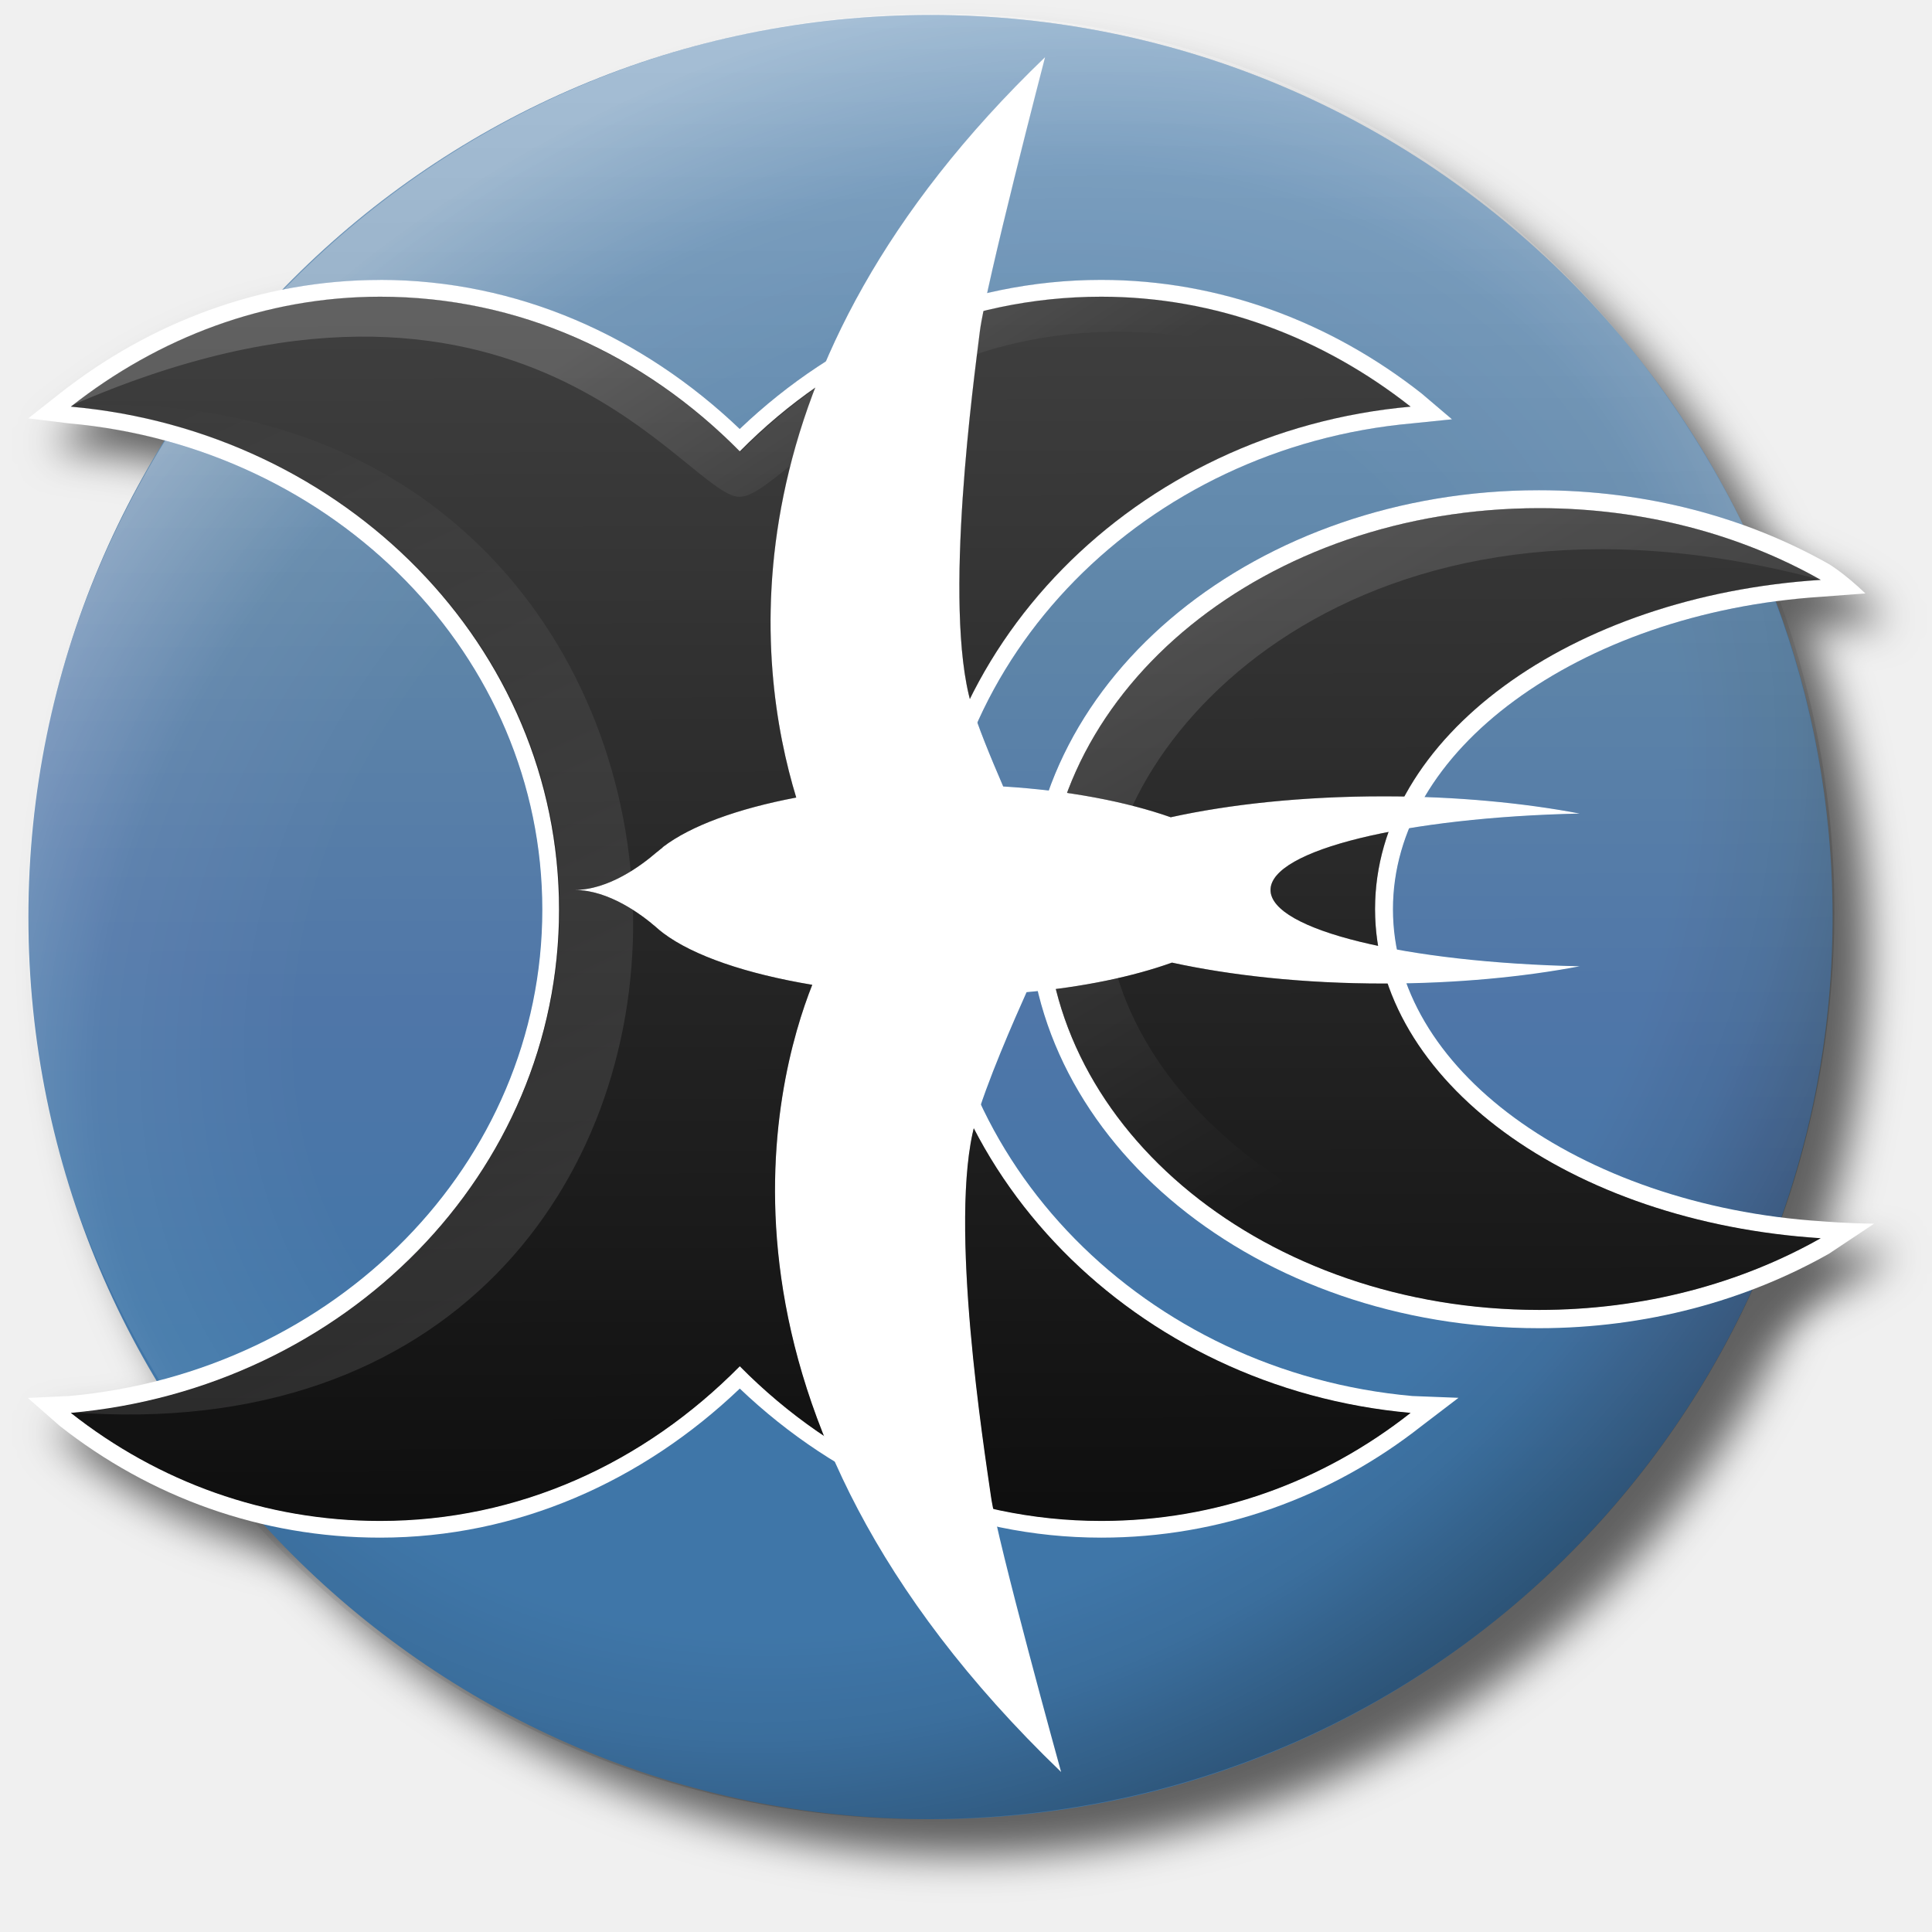
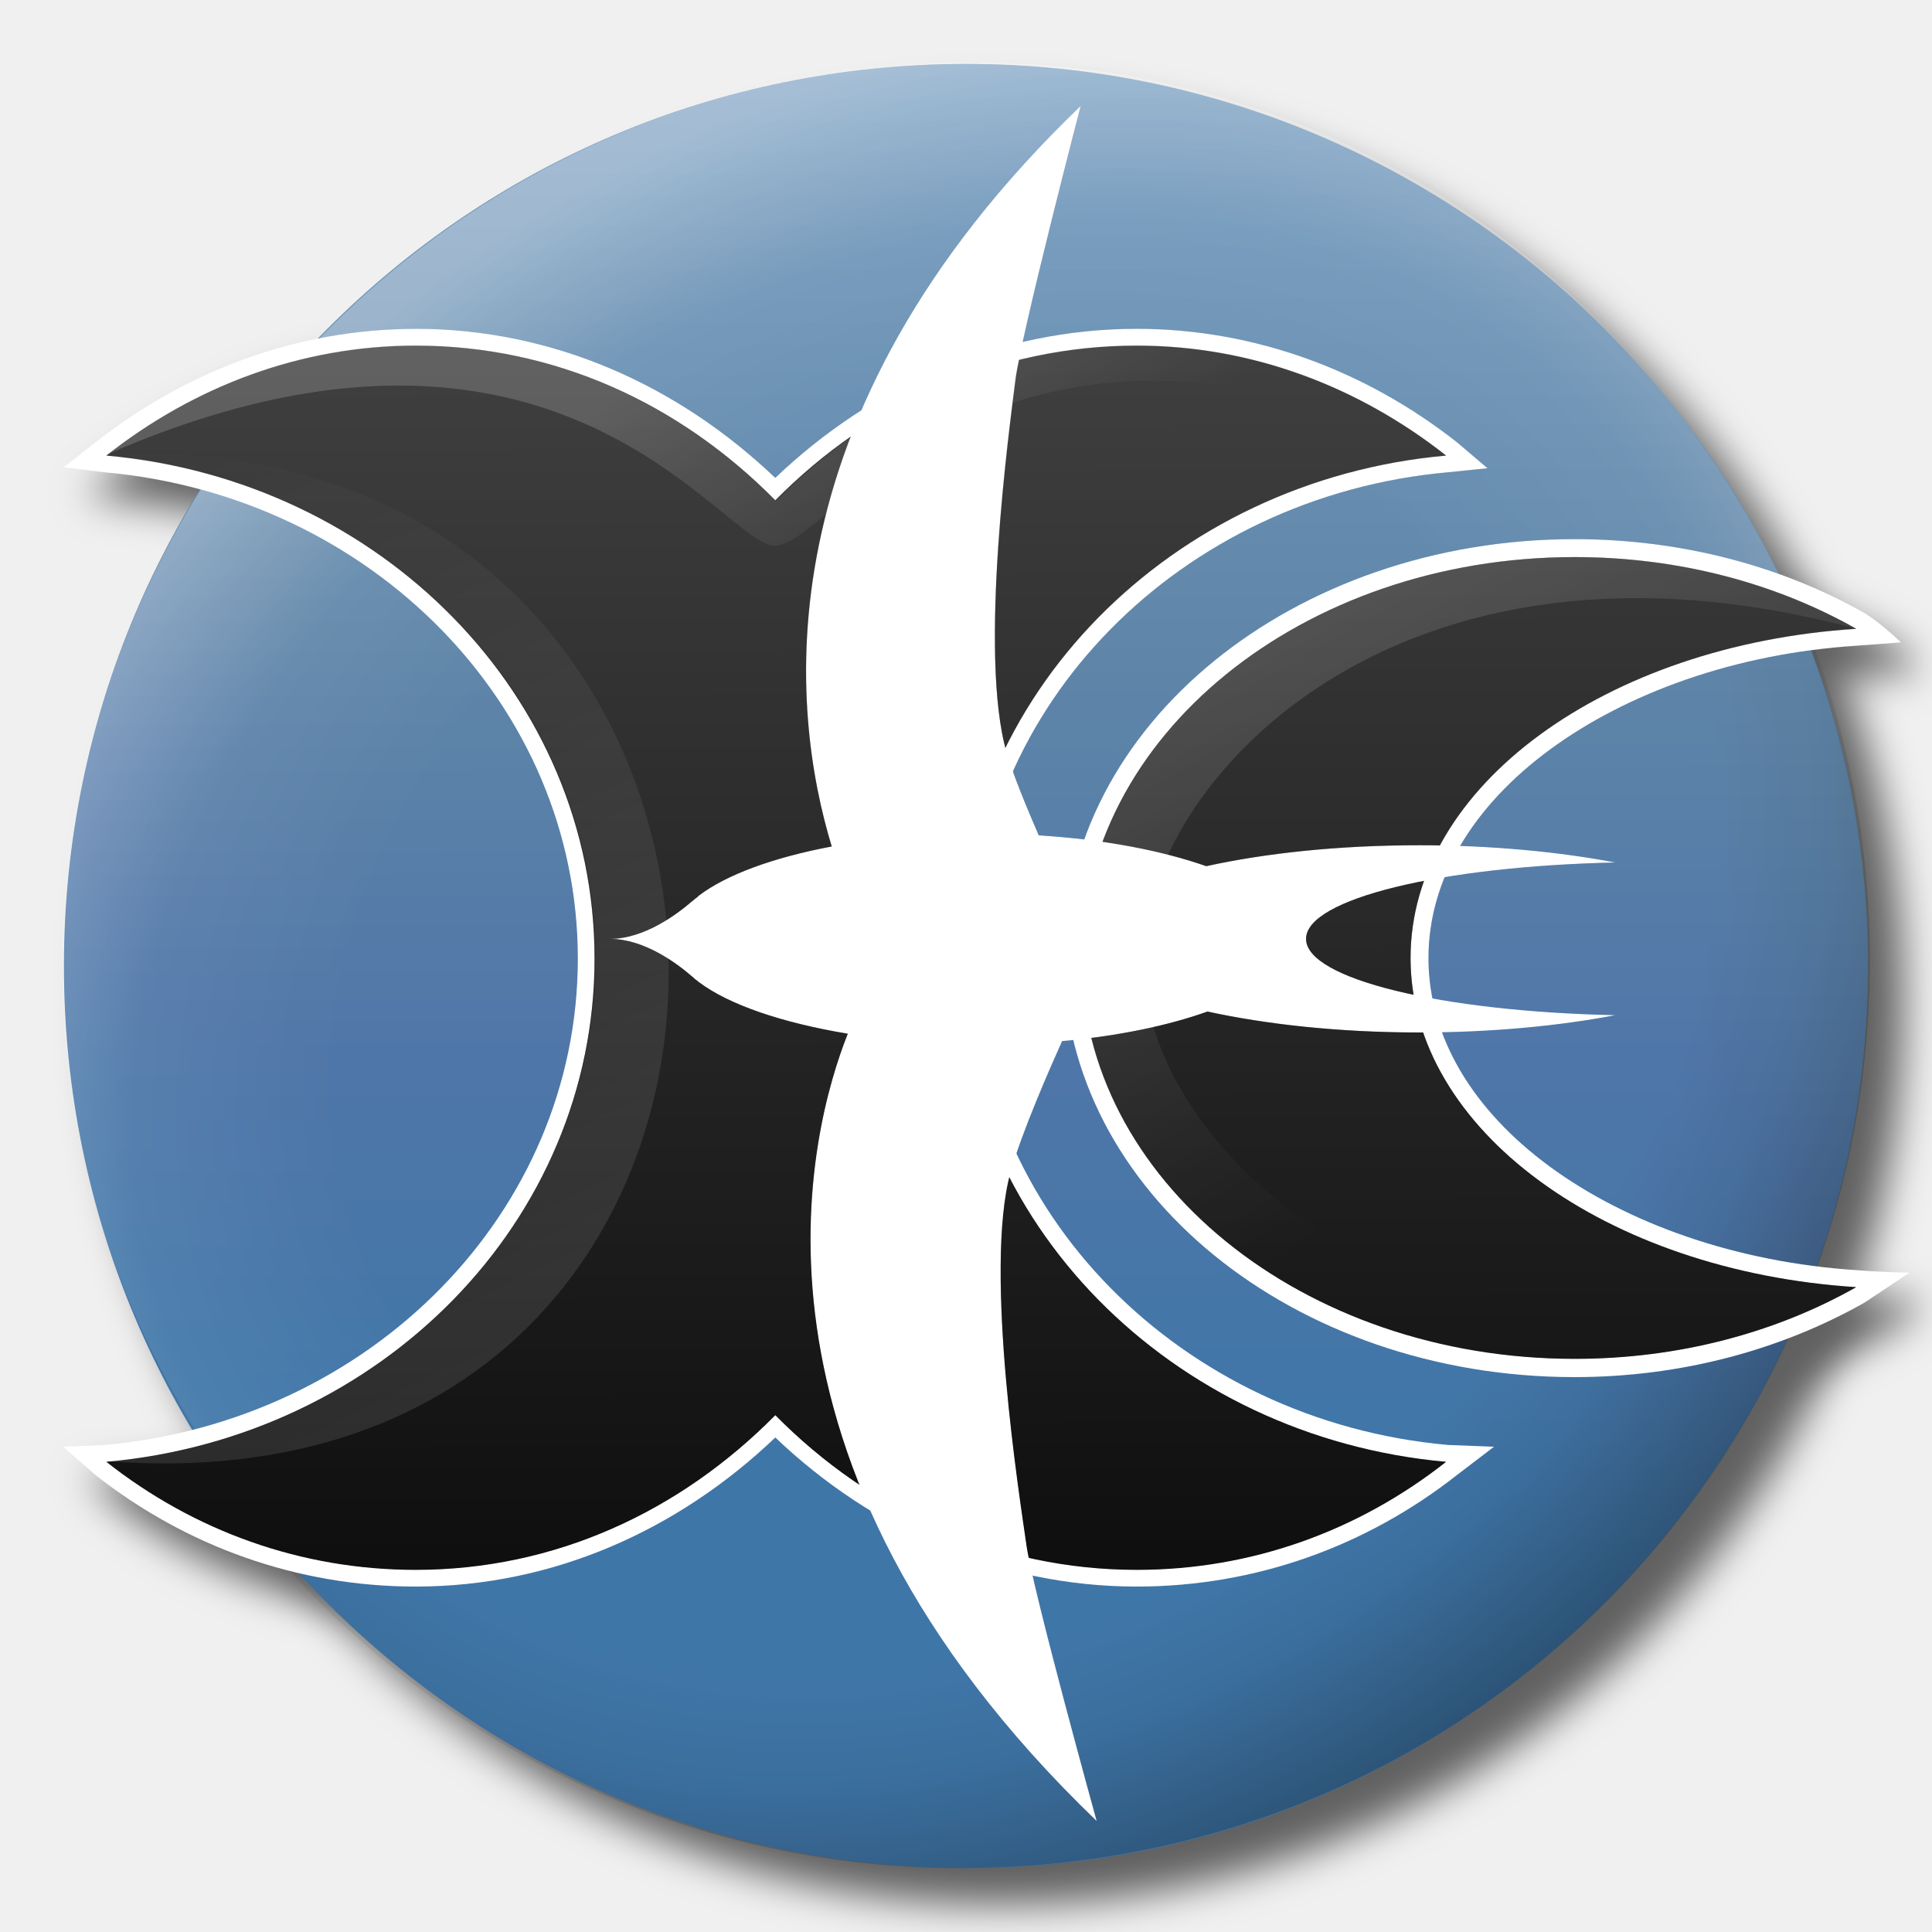
<svg xmlns="http://www.w3.org/2000/svg" xmlns:xlink="http://www.w3.org/1999/xlink" width="267" height="267" id="svg6431" version="1.1" style="display:inline;enable-background:new" viewBox="0 -14.8 272 272">
  <defs id="defs6433">
    <linearGradient id="linearGradient3737">
      <stop style="stop-color:#000000;stop-opacity:1;" offset="0" id="stop3739" />
      <stop style="stop-color:#ffffff;stop-opacity:1;" offset="1" id="stop3741" />
    </linearGradient>
    <linearGradient id="linearGradient5077">
      <stop style="stop-color:#fffeff;stop-opacity:1;" offset="0" id="stop5079" />
      <stop style="stop-color:#fffeff;stop-opacity:0;" offset="1" id="stop5081" />
    </linearGradient>
    <linearGradient id="linearGradient5091">
      <stop style="stop-color:#fffeff;stop-opacity:1;" offset="0" id="stop5093" />
      <stop style="stop-color:#fffeff;stop-opacity:0;" offset="1" id="stop5095" />
    </linearGradient>
    <linearGradient id="linearGradient5097">
      <stop style="stop-color:#fffeff;stop-opacity:1;" offset="0" id="stop5099" />
      <stop style="stop-color:#fffeff;stop-opacity:0;" offset="1" id="stop5101" />
    </linearGradient>
    <linearGradient xlink:href="#linearGradient5097" id="linearGradient6720" gradientUnits="userSpaceOnUse" gradientTransform="matrix(2.763134,0,0,2.821533,-909.8943,337.7867)" x1="354.729" y1="231.96" x2="331.811" y2="182.338" />
    <linearGradient xlink:href="#linearGradient5091" id="linearGradient6722" gradientUnits="userSpaceOnUse" gradientTransform="matrix(2.763134,0,0,2.821533,-909.8943,337.7867)" x1="362.675" y1="176.071" x2="371.379" y2="189.978" />
    <linearGradient xlink:href="#linearGradient5077" id="linearGradient6724" gradientUnits="userSpaceOnUse" gradientTransform="matrix(8.394934,0,0,8.394951,-5.622329,-7776.198)" spreadMethod="pad" x1="20.249" y1="1029.575" x2="25.564" y2="1038.782" />
    <radialGradient id="radialGradient5029-1" gradientUnits="userSpaceOnUse" cx="47.25" cy="82.5" r="3.78" fx="47.25" fy="82.5" gradientTransform="matrix(0.205043,0,0,0.205043,63.39111,1005.405)">
      <stop offset="0.286" style="stop-color:#000000;stop-opacity:0;" id="stop5031-7" />
      <stop id="stop4671-4" style="stop-color:#000000;stop-opacity:0;" offset="0.7" />
      <stop offset="0.8" style="stop-color:#000000;stop-opacity:0.196;" id="stop3766" />
      <stop offset="1.00" style="stop-color: rgb(0, 0, 0);" id="stop5033-0" />
    </radialGradient>
    <radialGradient r="15.977" fy="15.935" fx="15.977" cy="15.935" cx="15.977" gradientTransform="matrix(8.011541,-6.391535,5.190444,6.50602,-83.45232,125.4452)" gradientUnits="userSpaceOnUse" id="radialGradient3106" xlink:href="#radialGradient5029-1" />
    <radialGradient id="radialGradient5021-4" gradientUnits="userSpaceOnUse" cx="47.25" cy="82.5" r="3.78" fx="47.25" fy="82.5" gradientTransform="matrix(0.205043,0,0,0.205043,63.39111,1005.405)">
      <stop offset="0" style="stop-color:#ffffff;stop-opacity:0;" id="stop5025-8" />
      <stop id="stop3768" style="stop-color:#ffffff;stop-opacity:0;" offset="0.6" />
      <stop id="stop3721-8" style="stop-color:#ffffff;stop-opacity:0.196;" offset="0.8" />
      <stop id="stop3719-2" style="stop-color:#ffffff;stop-opacity:1;" offset="1" />
    </radialGradient>
    <radialGradient r="15.977" fy="-13.203" fx="26.492" cy="-13.203" cx="26.492" gradientTransform="matrix(4.322631,6.019453,-7.667295,5.505988,-92.44255,40.33294)" gradientUnits="userSpaceOnUse" id="radialGradient3743" xlink:href="#radialGradient5021-4" />
    <filter id="filter3765" style="color-interpolation-filters:sRGB">
      <feBlend mode="lighten" in2="BackgroundImage" id="feBlend3767" />
    </filter>
    <filter id="filter3884" style="color-interpolation-filters:sRGB">
      <feBlend mode="multiply" in2="BackgroundImage" id="feBlend3886" />
    </filter>
    <linearGradient xlink:href="#linearGradient3737" id="linearGradient3743" x1="131.902" y1="267" x2="131.221" y2="0" gradientUnits="userSpaceOnUse" />
    <filter id="filter3905">
      <feGaussianBlur stdDeviation="1.012" id="feGaussianBlur3907" />
    </filter>
    <filter id="filter3909">
      <feGaussianBlur stdDeviation="0.356" id="feGaussianBlur3911" />
    </filter>
    <filter id="filter3913">
      <feGaussianBlur stdDeviation="1.012" id="feGaussianBlur3915" />
    </filter>
    <filter id="filter3917">
      <feGaussianBlur stdDeviation="2.827" id="feGaussianBlur3919" />
    </filter>
  </defs>
-   <g id="layer4" style="display:inline;opacity:0.6;filter:url(#filter3884)" transform="translate(2.999992,-13.68749)">
+   <g id="layer4" style="display:inline;opacity:0.6;filter:url(#filter3884)" transform="translate(7.999998,-6.799998)">
    <g transform="matrix(2.763134,0,0,2.821533,-904.7377,-450.5755)" id="g28-4-8" style="display:inline;fill:#ffffff;fill-opacity:1;stroke:none;filter:url(#filter3905)">
      <g id="g30-9-2" style="fill:#ffffff;fill-opacity:1;stroke:none" />
      <g id="g34-2-0" style="fill:#ffffff;fill-opacity:1;stroke:none" />
      <g id="g34-8-4-2" style="fill:#ffffff;fill-opacity:1;stroke:none" />
    </g>
    <circle style="display:inline;fill:#000000;fill-opacity:1;fill-rule:nonzero;stroke:none;filter:url(#filter3909);enable-background:new" id="path5438-7" transform="matrix(7.948951,0,0,7.948951,5.957061,6.435168)" cx="15.977" cy="15.935" r="15.977" />
    <g transform="matrix(2.763134,0,0,2.821533,-906.7377,-454.5755)" id="g28-4-1" style="display:inline;fill:#000000;fill-opacity:1;stroke:none;filter:url(#filter3913);enable-background:new">
      <g id="g30-9-26" style="fill:#000000;fill-opacity:1;stroke:none">
        <path style="fill:#000000;fill-opacity:1" d="m 406.625,186.594 c -14.264,0 -26.031,9.25 -26.031,20.906 0,11.655 11.767,20.906 26.031,20.906 5.484,0 10.576,-1.387 14.781,-3.719 0,0 2.297,-1.497 2.297,-1.497 -1.381,-0.012 -2.66,-0.118 -2.66,-0.118 -6.222,-0.391 -11.756,-2.356 -15.669,-5.166 -3.913,-2.81 -6.188,-6.464 -6.188,-10.406 0,-3.942 2.274,-7.589 6.188,-10.406 3.913,-2.818 9.435,-4.795 15.656,-5.185 0,0 2.228,-0.166 2.228,-0.166 -1.082,-1.014 -1.853,-1.461 -1.853,-1.461 -4.209,-2.333 -9.3,-3.688 -14.781,-3.688 z" id="path4602-0" />
      </g>
      <g id="g34-2-4" style="fill:#000000;fill-opacity:1;stroke:none" />
      <g id="g34-8-4-9" style="fill:#000000;fill-opacity:1;stroke:none" />
    </g>
    <path style="display:inline;fill:#000000;fill-opacity:1;filter:url(#filter3917);enable-background:new" d="m 53.675,42.299 c -16.747,0 -32.402,5.974 -45.123,16.002 0,0 -4.422,3.487 -4.422,3.487 0,0 5.734,0.705 5.734,0.705 37.502,3.35 66.635,32.798 66.635,68.471 0,35.679 -29.132,65.119 -66.635,68.472 0,0 -5.796,0.269 -5.796,0.269 0,0 4.484,3.931 4.484,3.931 12.737,10.036 28.402,15.741 45.123,15.741 19.353,0 36.974,-7.956 50.632,-20.987 13.689,13.052 31.532,20.987 50.894,20.987 16.72,0 32.383,-5.701 45.123,-15.741 0,0 5.175,-3.946 5.175,-3.946 0,0 -6.487,-0.252 -6.487,-0.252 -37.504,-3.352 -66.897,-32.8 -66.897,-68.472 0,-35.662 29.394,-65.123 66.897,-68.471 0,0 5.575,-0.571 5.575,-0.571 0,0 -4.263,-3.624 -4.263,-3.624 -12.723,-10.024 -28.376,-16.002 -45.123,-16.002 -19.362,0 -37.205,7.934 -50.894,20.987 C 90.65,50.253 73.028,42.299 53.675,42.299 v 8.39e-4 z" id="path4484-4" />
  </g>
-   <g id="layer3" style="display:inline" transform="translate(2.999992,194.3125)">
+   <g id="layer3" style="display:inline" transform="translate(7.999998,201.2)">
    <circle style="display:inline;fill:#3f76a8;fill-opacity:1;fill-rule:nonzero;stroke:none" id="path5438" transform="matrix(7.948951,0,0,7.948951,1,-206.6648)" cx="15.977" cy="15.935" r="15.977" />
  </g>
-   <g id="layer2" style="display:inline;opacity:0.343" transform="translate(2.999992,-13.68749)">
+   <g id="layer2" style="display:inline;opacity:0.343" transform="translate(7.999998,-6.799998)">
    <path style="display:inline;fill:url(#radialGradient3106);fill-opacity:1;fill-rule:nonzero;stroke:none" d="M 25.6,204.562 C 48.989,235.165 85.765,255 127.256,255 c 71.656,0 128,-57.308 128,-128 0,-18.439 -3.981,-35.911 -11,-51.75 z" id="path4663" />
    <path style="display:inline;fill:url(#radialGradient3743);fill-opacity:1;fill-rule:nonzero;stroke:none" d="M 27.915,205.591 244.258,76.664 C 223.598,31.588 181.053,0.8 128.8,0.8 58.108,0.8 0.8,58.107 0.8,128.799 c 0,29.201 10.654,55.254 27.115,76.791 z" id="path5438-17" />
  </g>
-   <g id="layer10" style="display:inline" transform="translate(2.999992,-13.68749)">
+   <g id="layer10" style="display:inline" transform="translate(7.999998,-6.799998)">
    <g transform="matrix(2.763134,0,0,2.821533,-909.8943,-458.5755)" id="g28-4" style="display:inline;fill:#ffffff;fill-opacity:1;stroke:none">
      <g id="g30-9" style="fill:#ffffff;fill-opacity:1;stroke:none">
        <path style="fill:#ffffff;fill-opacity:1" d="m 406.625,186.594 c -14.264,0 -26.031,9.25 -26.031,20.906 0,11.655 11.767,20.906 26.031,20.906 5.484,0 10.576,-1.387 14.781,-3.719 0,0 2.297,-1.497 2.297,-1.497 -1.381,-0.012 -2.66,-0.118 -2.66,-0.118 -6.222,-0.391 -11.756,-2.356 -15.669,-5.166 -3.913,-2.81 -6.188,-6.464 -6.188,-10.406 0,-3.942 2.274,-7.589 6.188,-10.406 3.913,-2.818 9.435,-4.795 15.656,-5.185 0,0 2.228,-0.166 2.228,-0.166 -1.082,-1.014 -1.853,-1.461 -1.853,-1.461 -4.209,-2.333 -9.3,-3.688 -14.781,-3.688 z" id="path4602" />
      </g>
      <g id="g34-2" style="fill:#ffffff;fill-opacity:1;stroke:none" />
      <g id="g34-8-4" style="fill:#ffffff;fill-opacity:1;stroke:none" />
    </g>
    <path transform="matrix(8.394934,0,0,8.394951,-5.622329,-8572.56)" style="display:inline;fill:#ffffff;fill-opacity:1" d="m 6.688,1025.719 c -1.995,0 -3.86,0.712 -5.375,1.906 0,0 -0.527,0.415 -0.527,0.415 0,0 0.683,0.084 0.683,0.084 4.467,0.399 7.938,3.907 7.938,8.156 0,4.25 -3.47,7.757 -7.938,8.156 0,0 -0.69,0.032 -0.69,0.032 0,0 0.534,0.468 0.534,0.468 1.517,1.196 3.383,1.875 5.375,1.875 2.305,0 4.404,-0.948 6.031,-2.5 1.631,1.555 3.756,2.5 6.062,2.5 1.992,0 3.857,-0.679 5.375,-1.875 0,0 0.616,-0.47 0.616,-0.47 0,0 -0.773,-0.03 -0.773,-0.03 -4.467,-0.399 -7.969,-3.907 -7.969,-8.156 0,-4.248 3.501,-7.757 7.969,-8.156 0,0 0.664,-0.068 0.664,-0.068 0,0 -0.508,-0.432 -0.508,-0.432 -1.516,-1.194 -3.38,-1.906 -5.375,-1.906 -2.306,0 -4.432,0.945 -6.062,2.5 -1.627,-1.552 -3.726,-2.5 -6.031,-2.5 v 10e-5 z" id="path4484" />
  </g>
-   <g id="layer1" transform="translate(2.999992,-810.0497)" style="display:inline">
+   <g id="layer1" transform="translate(7.999998,-803.1622)" style="display:inline">
    <g style="fill:#000000" id="g30" transform="matrix(2.763134,0,0,2.821533,-909.8943,337.7867)">
      <path id="path32" d="m 398.274,207.492 c 0,-8.577 9.966,-15.625 22.708,-16.425 -4.068,-2.255 -9.011,-3.578 -14.346,-3.578 -13.878,0 -25.129,8.955 -25.129,20.003 0,11.046 11.251,20.003 25.129,20.003 5.334,0 10.278,-1.323 14.346,-3.578 -12.742,-0.801 -22.708,-7.848 -22.708,-16.425 z" style="fill:#000000" />
    </g>
    <path transform="matrix(8.394934,0,0,8.394951,-5.622329,-7776.198)" style="fill:#000000" id="path7570" d="m 6.688,1026 c -1.926,0 -3.718,0.685 -5.188,1.844 4.603,0.411 8.188,4.032 8.188,8.437 0,4.406 -3.584,8.026 -8.188,8.438 1.469,1.158 3.261,1.812 5.188,1.812 2.324,0 4.425,-0.968 6.031,-2.594 1.606,1.626 3.738,2.594 6.062,2.594 1.926,0 3.718,-0.654 5.188,-1.812 -4.603,-0.411 -8.219,-4.031 -8.219,-8.438 0,-4.406 3.615,-8.027 8.219,-8.437 -1.47,-1.158 -3.261,-1.844 -5.188,-1.844 -2.324,0 -4.457,0.968 -6.062,2.594 C 11.113,1026.968 9.012,1026 6.688,1026 Z" />
  </g>
-   <g style="display:inline;opacity:0.323" transform="translate(2.999992,-810.0497)" id="g3651">
+   <g style="display:inline;opacity:0.323" transform="translate(7.999998,-803.1622)" id="g3651">
    <path id="path3659" d="m 6.944,852.396 c 19.323,1.727 36.538,10.189 48.923,22.843 12.385,12.655 19.939,29.5 19.939,47.995 0,18.495 -7.554,35.341 -19.939,47.994 C 43.482,983.881 26.266,992.344 6.944,994.071 60.574,998.228 86.554,961.466 86.136,924.336 85.719,887.205 58.904,849.707 6.944,852.396 Z" style="opacity:0.5;fill:url(#linearGradient6720);fill-opacity:1" />
    <path id="path3661" d="m 195.533,852.396 c -12.337,-9.721 -27.336,-15.426 -43.508,-15.426 -19.51,0 -37.308,8.293 -50.789,21.941 -13.481,-13.649 -31.276,-21.941 -50.786,-21.941 -16.173,0 -31.171,5.703 -43.506,15.426 63.661,-27.857 86.738,12.807 94.17,12.807 7.91,0 31.887,-42.276 94.419,-12.807 z" style="opacity:0.6;fill:url(#linearGradient6722);fill-opacity:1" />
    <path id="path3663" d="m 152.863,923.233 c 0,-24.201 35.268,-63.815 100.472,-46.344 -11.24,-6.363 -24.899,-10.095 -39.64,-10.095 -38.347,0 -69.435,25.267 -69.435,56.44 0,31.166 31.088,56.439 69.435,56.439 14.739,0 28.4,-3.733 39.64,-10.096 -61.788,16.557 -100.472,-18.979 -100.472,-46.343 z" style="opacity:0.6;fill:url(#linearGradient6724);fill-opacity:1;stroke:none" />
  </g>
-   <g id="layer7" style="display:inline" transform="translate(2.999992,-13.68749)">
+   <g id="layer7" style="display:inline" transform="translate(7.999998,-6.799998)">
    <g transform="matrix(2.763134,0,0,2.756176,-909.8943,-443.5479)" id="g46" style="display:inline;fill:#ffffff;fill-opacity:1;stroke:none">
      <path style="fill:#ffffff;fill-opacity:1;stroke:none" d="m 26.781,1.25 c -8.25,7.927 -7.333,15.43 -6.312,18.781 -1.491,0.282 -2.677,0.718 -3.375,1.25 -0.011,0.008 -0.021,0.023 -0.031,0.031 -0.02,0.019 -0.058,0.041 -0.156,0.125 -0.36,0.309 -1.192,0.938 -2.062,0.938 0.871,0 1.703,0.628 2.062,0.938 0.059,0.054 0.119,0.104 0.188,0.156 0.764,0.576 2.111,1.034 3.781,1.312 -0.956,2.406 -3.246,10.775 6.312,19.969 0,0 -1.62,-5.853 -1.781,-7 C 25.245,36.603 24.319,30.792 25,28.312 c 0.277,-1.011 1.022,-2.699 1.312,-3.344 1.435,-0.129 2.695,-0.395 3.688,-0.75 1.486,0.324 3.325,0.531 5.375,0.531 1.845,0 3.562,-0.17 4.969,-0.438 C 35.937,24.218 32.5,23.392 32.5,22.375 c 0,-1.017 3.437,-1.842 7.844,-1.938 C 38.937,20.17 37.22,20 35.375,20 c -2.064,0 -3.915,0.203 -5.406,0.531 -1.122,-0.394 -2.583,-0.679 -4.25,-0.781 -0.322,-0.746 -0.654,-1.551 -0.812,-2.094 C 24.18,15.164 24.986,9.363 25.125,8.219 25.266,7.075 26.781,1.25 26.781,1.25 Z" id="swift" transform="matrix(2.008585,0,0,2.013655,327.6683,160.9288)" />
    </g>
  </g>
-   <g id="layer5" style="display:inline;opacity:0.3;filter:url(#filter3765)" transform="translate(0,-16.68749)">
+   <g id="layer5" style="display:inline;opacity:0.3;filter:url(#filter3765)" transform="translate(5.000006,-9.799998)">
    <path style="display:inline;fill:url(#linearGradient3743);fill-opacity:1;fill-rule:nonzero;stroke:none" d="M 131,4 C 95.183,4 62.838,18.837 39.75,42.688 28.237,44.988 17.565,50.092 8.406,57.312 l -4.438,3.469 5.75,0.719 c 4.623,0.413 9.108,1.237 13.438,2.406 C 11.013,83.378 4,106.362 4,131 c 0,23.89 6.592,46.226 18.062,65.312 -3.991,1.015 -8.109,1.746 -12.344,2.125 l -5.812,0.281 4.5,3.906 c 8.447,6.655 18.18,11.399 28.656,13.844 C 60.292,241.991 93.77,258 131,258 c 51.425,0 95.715,-30.577 115.688,-74.531 3.793,-1.439 7.406,-3.166 10.812,-5.094 l 6.344,-4.219 c -3.817,-0.034 -7.344,-0.312 -7.344,-0.312 -1.947,-0.125 -3.856,-0.327 -5.75,-0.562 C 255.423,160.049 258,145.832 258,131 c 0,-15.64 -2.86,-30.601 -8.031,-44.438 2.135,-0.284 4.297,-0.515 6.5,-0.656 L 262.625,85.438 c -2.989,-2.862 -5.125,-4.125 -5.125,-4.125 -3.791,-2.146 -7.832,-4.009 -12.094,-5.531 C 224.865,33.297 181.353,4 131,4 Z" id="path5438-1" />
    <g transform="matrix(2.763134,0,0,2.821533,-906.8943,-455.5755)" id="g28-4-7" style="display:inline;fill:#ffffff;fill-opacity:1;stroke:none">
      <g id="g30-9-4" style="fill:#ffffff;fill-opacity:1;stroke:none" />
      <g id="g34-2-9" style="fill:#ffffff;fill-opacity:1;stroke:none" />
      <g id="g34-8-4-4" style="fill:#ffffff;fill-opacity:1;stroke:none" />
    </g>
  </g>
</svg>
